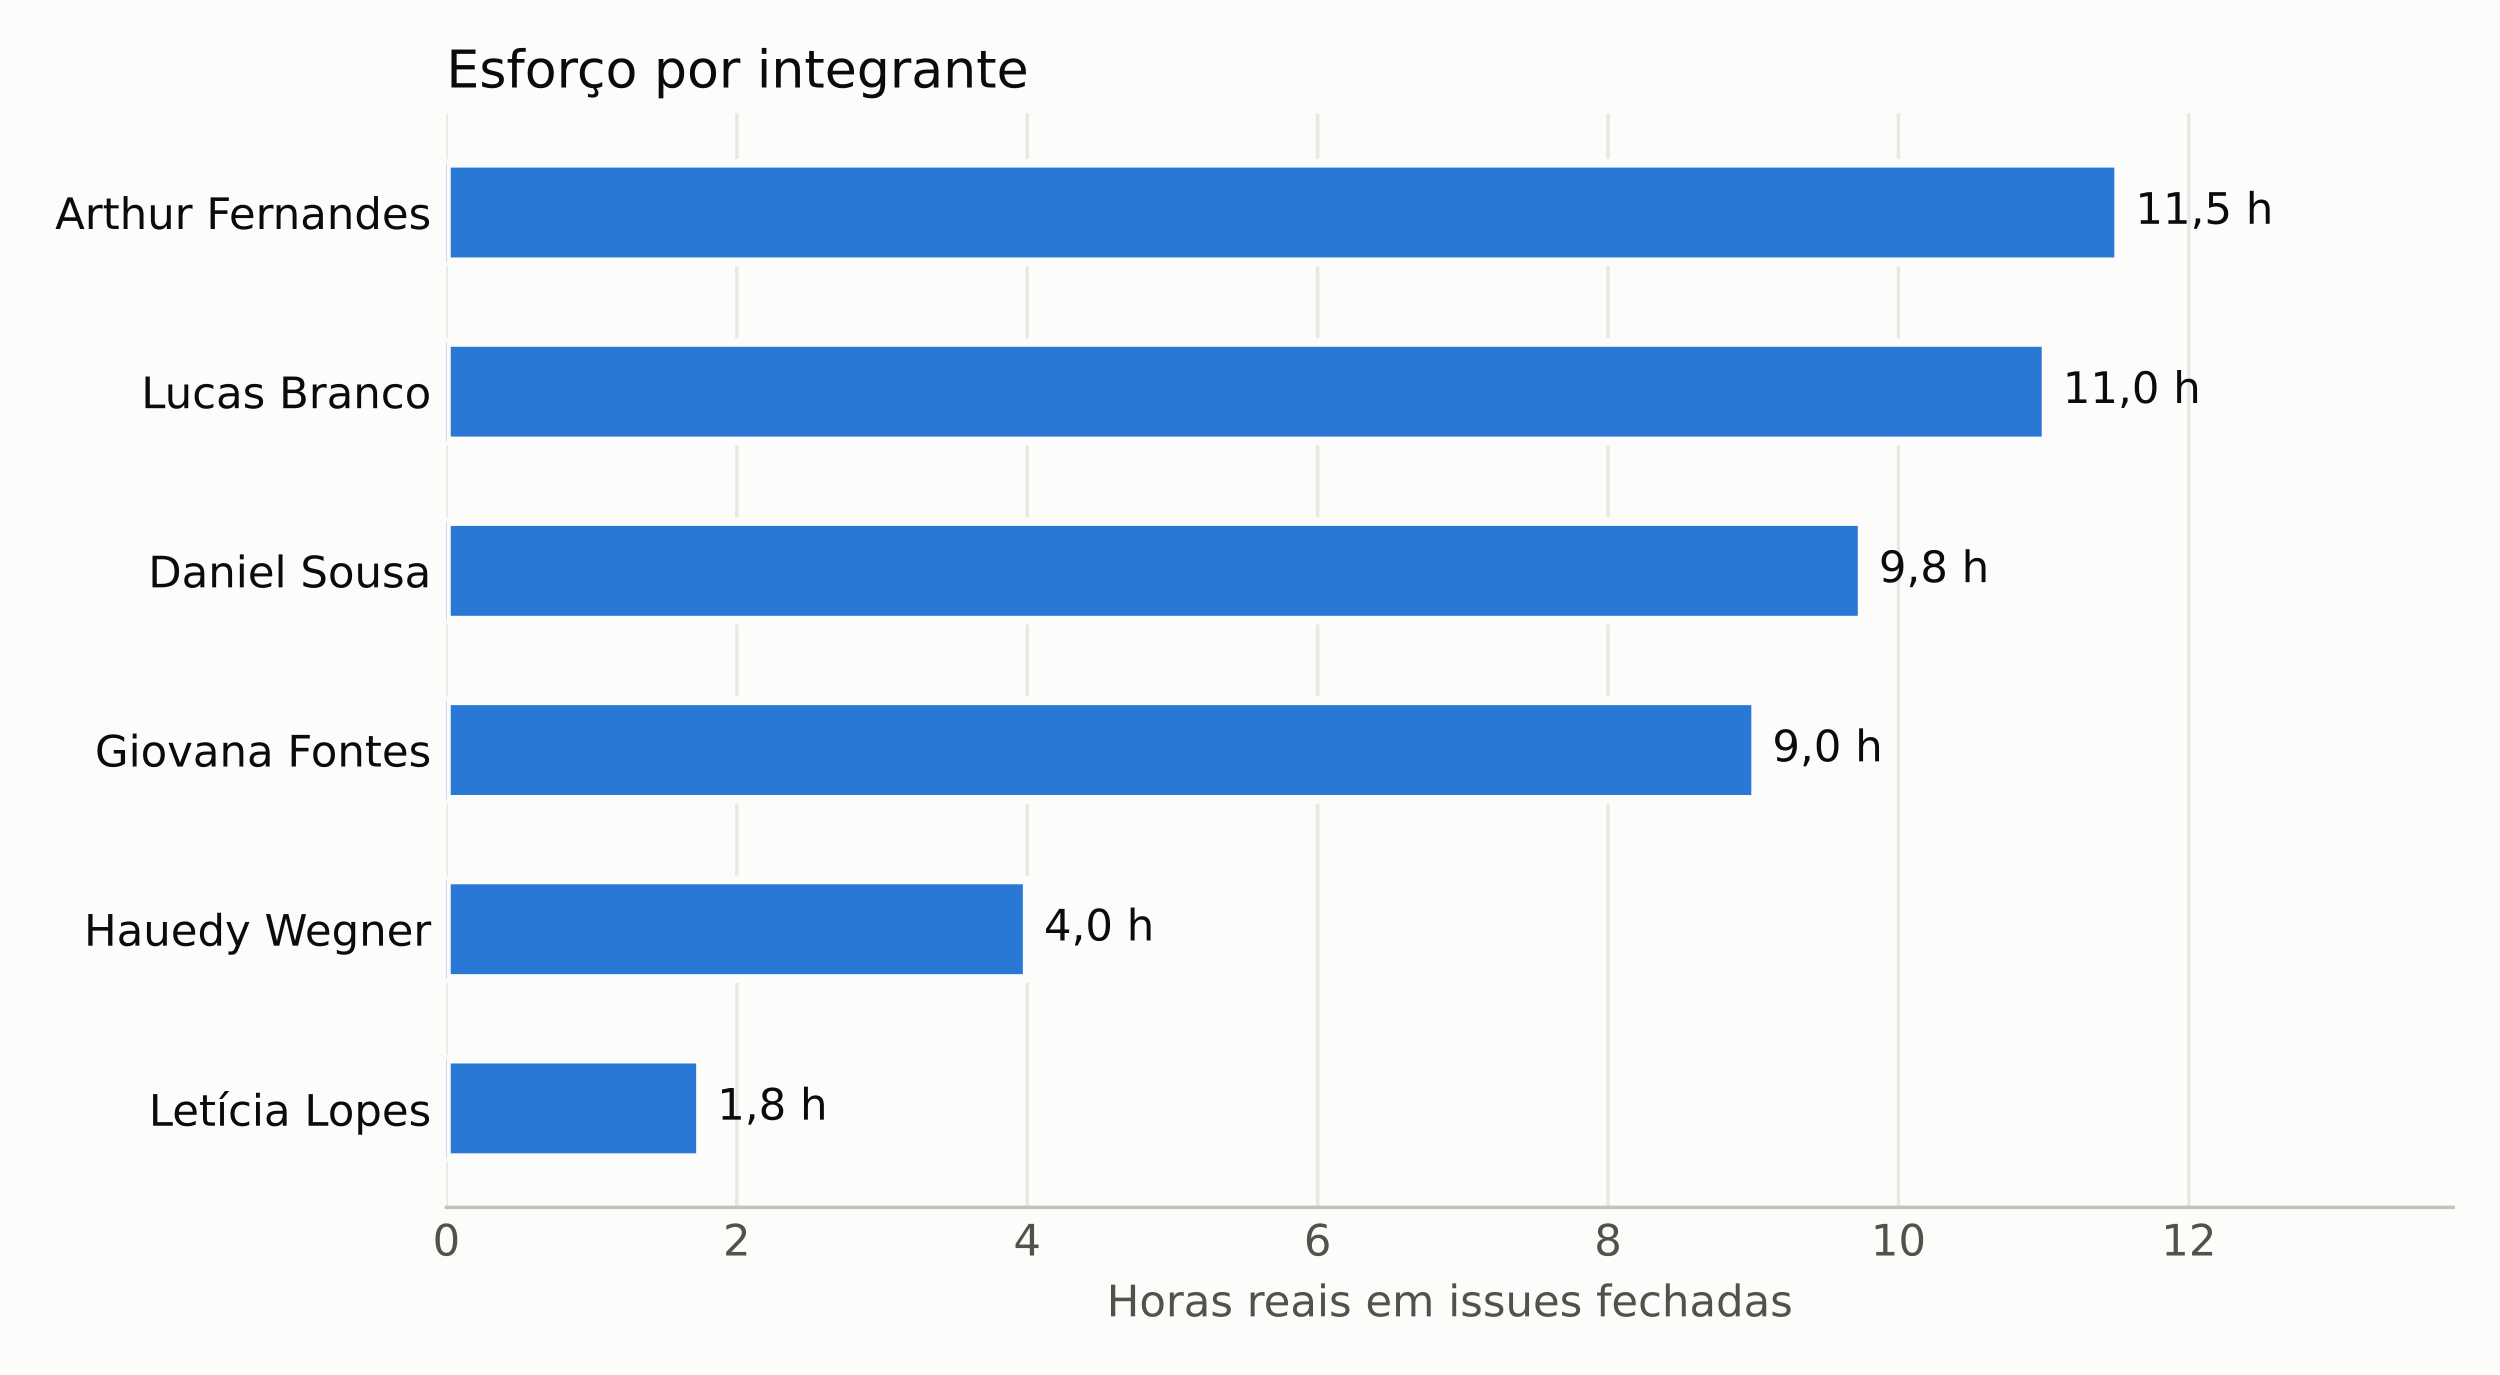
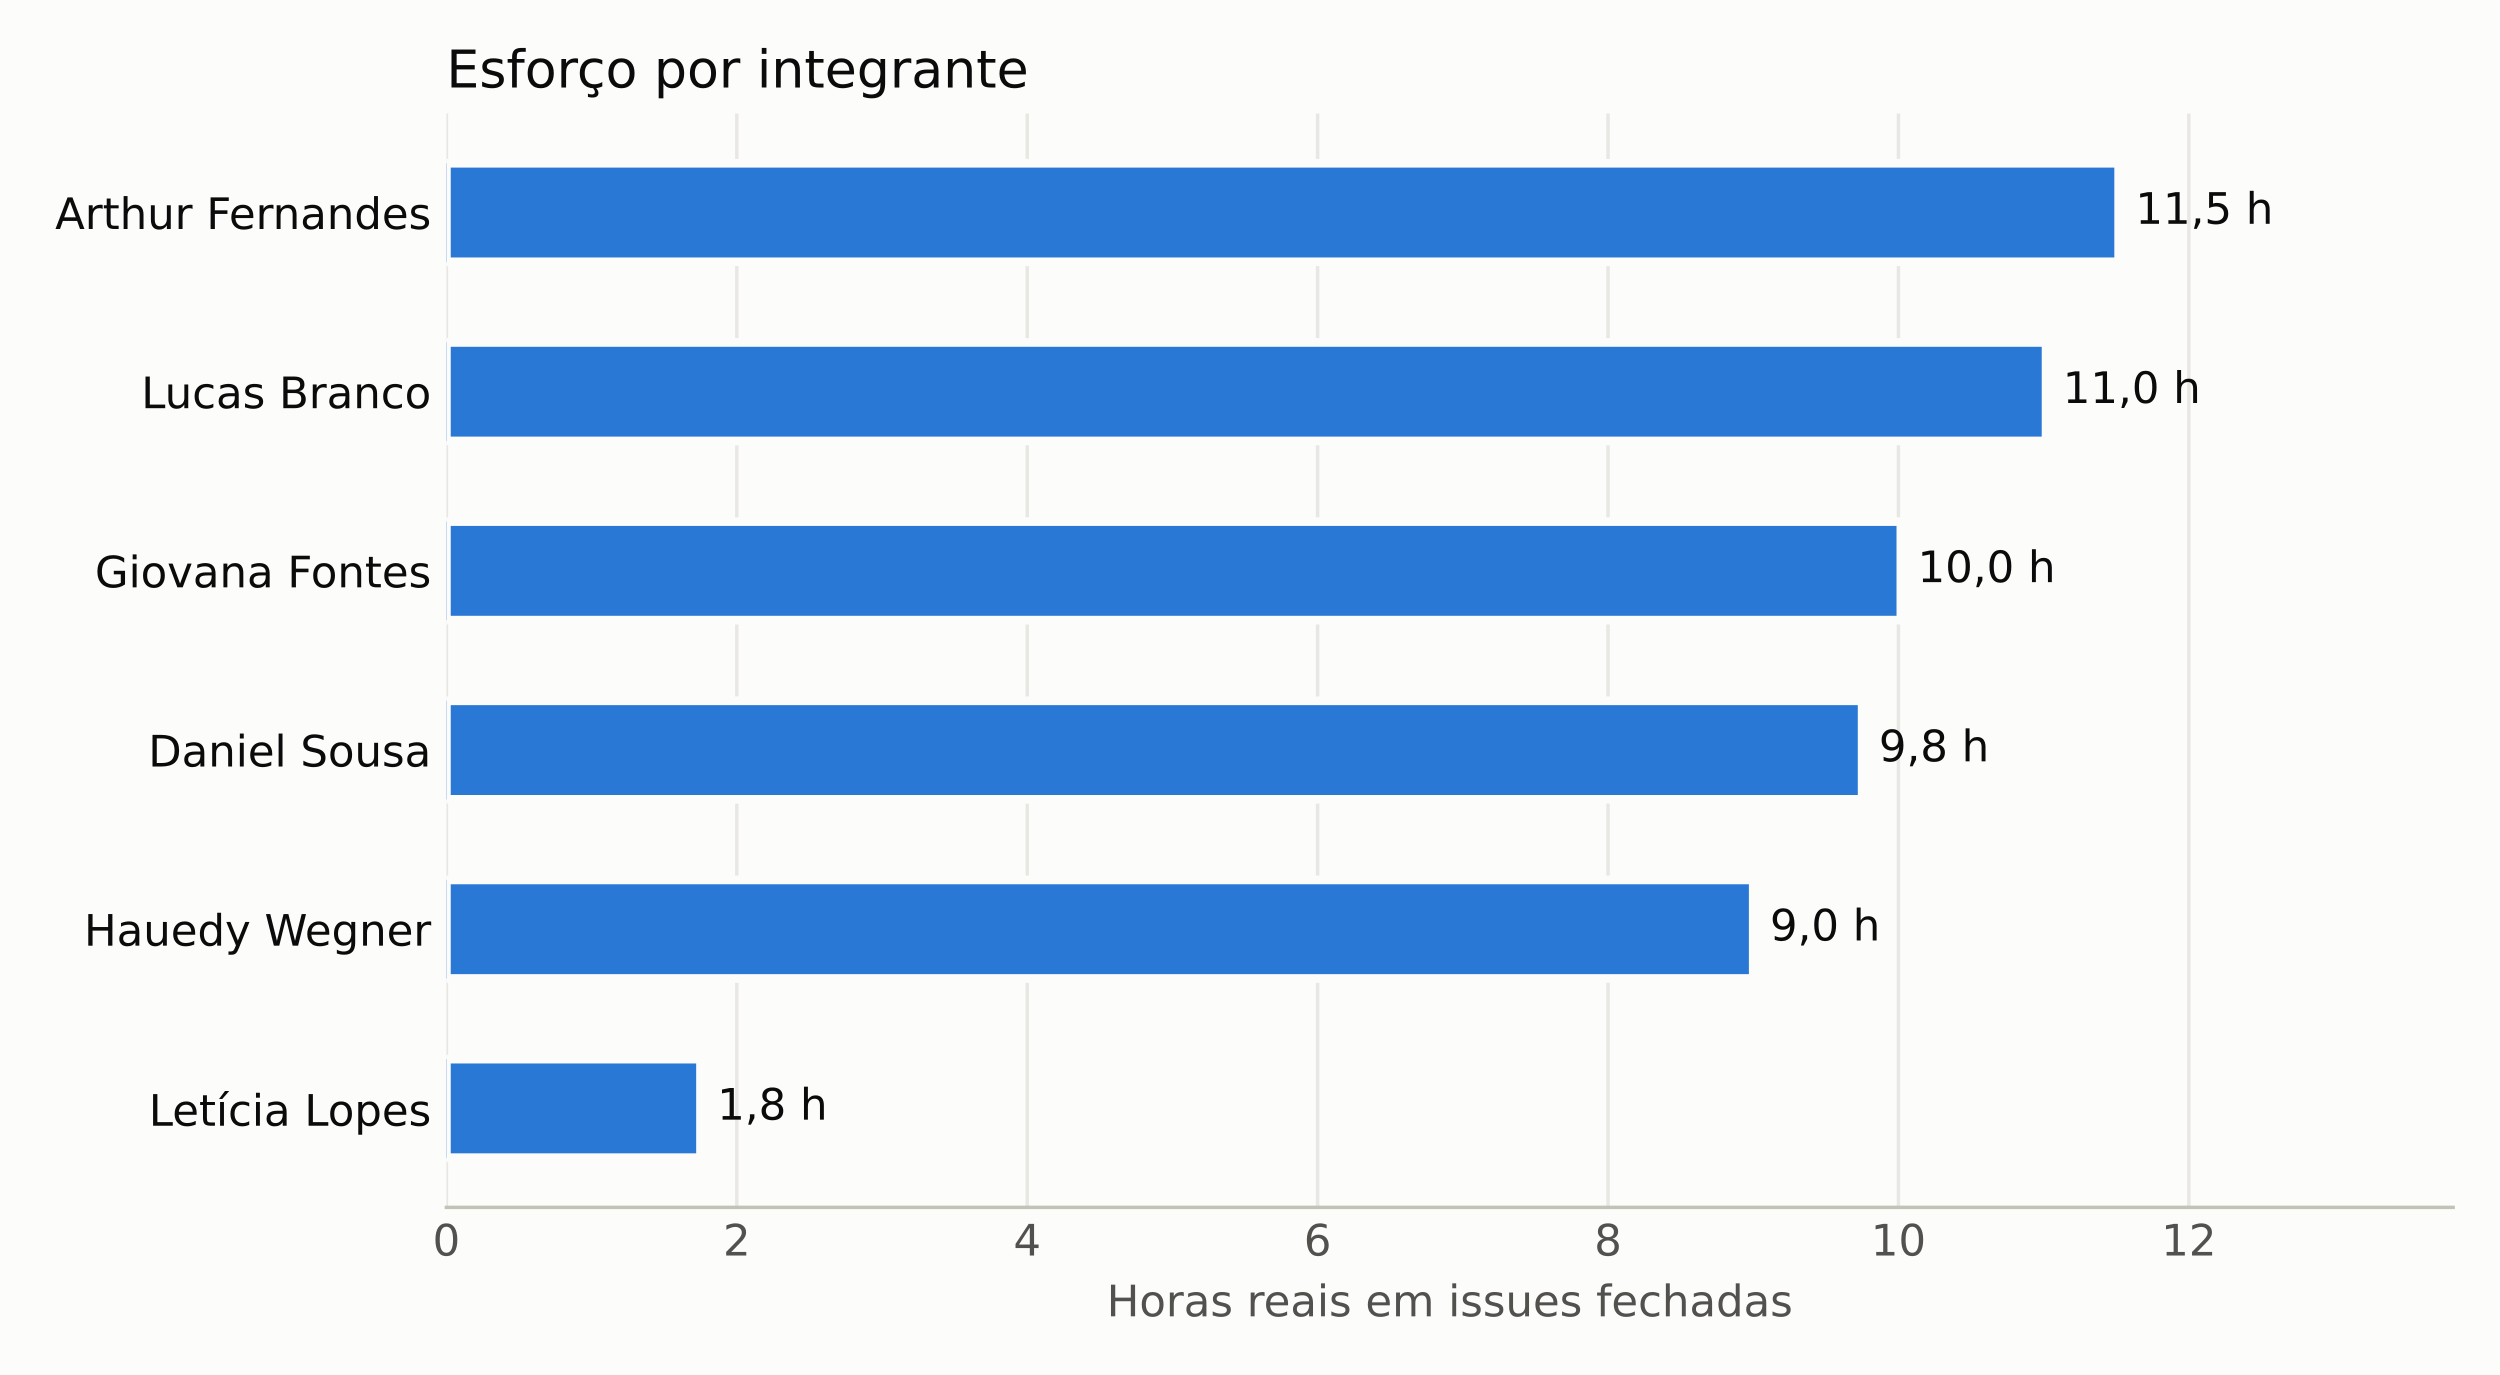
<svg xmlns="http://www.w3.org/2000/svg" xmlns:xlink="http://www.w3.org/1999/xlink" width="576pt" height="316.8pt" viewBox="0 0 576 316.8" version="1.1">
  <defs>
    <style type="text/css">*{stroke-linejoin: round; stroke-linecap: butt}</style>
  </defs>
  <g id="figure_1">
    <g id="patch_1">
      <path d="M 0 316.8  L 576 316.8  L 576 0  L 0 0  z " style="fill: #fcfcfb" />
    </g>
    <g id="axes_1">
      <g id="patch_2">
        <path d="M 102.849 278.178  L 565.2 278.178  L 565.2 26.16  L 102.849 26.16  z " style="fill: #fcfcfb" />
      </g>
      <g id="matplotlib.axis_1">
        <g id="xtick_1">
          <g id="line2d_1">
-             <path d="M 102.849 278.178  L 102.849 26.16  " clip-path="url(#pf8e2bef306)" style="fill: none; stroke: #e8e7e3; stroke-width: 0.8; stroke-linecap: square" />
+             <path d="M 102.849 278.178  L 102.849 26.16  " clip-path="url(#p848fc368af)" style="fill: none; stroke: #e8e7e3; stroke-width: 0.8; stroke-linecap: square" />
          </g>
          <g id="line2d_2" />
          <g id="text_1">
            <g style="fill: #52514e" transform="translate(99.6675 289.2753) scale(0.1 -0.1)">
              <defs>
                <path id="DejaVuSans-13" d="M 2034 4250  Q 1547 4250 1301 3770  Q 1056 3291 1056 2328  Q 1056 1369 1301 889  Q 1547 409 2034 409  Q 2525 409 2770 889  Q 3016 1369 3016 2328  Q 3016 3291 2770 3770  Q 2525 4250 2034 4250  z M 2034 4750  Q 2819 4750 3233 4129  Q 3647 3509 3647 2328  Q 3647 1150 3233 529  Q 2819 -91 2034 -91  Q 1250 -91 836 529  Q 422 1150 422 2328  Q 422 3509 836 4129  Q 1250 4750 2034 4750  z " transform="scale(0.015625)" />
              </defs>
              <use xlink:href="#DejaVuSans-13" />
            </g>
          </g>
        </g>
        <g id="xtick_2">
          <g id="line2d_3">
-             <path d="M 169.759 278.178  L 169.759 26.16  " clip-path="url(#pf8e2bef306)" style="fill: none; stroke: #e8e7e3; stroke-width: 0.8; stroke-linecap: square" />
+             <path d="M 169.759 278.178  L 169.759 26.16  " clip-path="url(#p848fc368af)" style="fill: none; stroke: #e8e7e3; stroke-width: 0.8; stroke-linecap: square" />
          </g>
          <g id="line2d_4" />
          <g id="text_2">
            <g style="fill: #52514e" transform="translate(166.578 289.2753) scale(0.1 -0.1)">
              <defs>
                <path id="DejaVuSans-15" d="M 1228 531  L 3431 531  L 3431 0  L 469 0  L 469 531  Q 828 903 1448 1529  Q 2069 2156 2228 2338  Q 2531 2678 2651 2914  Q 2772 3150 2772 3378  Q 2772 3750 2511 3984  Q 2250 4219 1831 4219  Q 1534 4219 1204 4116  Q 875 4013 500 3803  L 500 4441  Q 881 4594 1212 4672  Q 1544 4750 1819 4750  Q 2544 4750 2975 4387  Q 3406 4025 3406 3419  Q 3406 3131 3298 2873  Q 3191 2616 2906 2266  Q 2828 2175 2409 1742  Q 1991 1309 1228 531  z " transform="scale(0.015625)" />
              </defs>
              <use xlink:href="#DejaVuSans-15" />
            </g>
          </g>
        </g>
        <g id="xtick_3">
          <g id="line2d_5">
-             <path d="M 236.67 278.178  L 236.67 26.16  " clip-path="url(#pf8e2bef306)" style="fill: none; stroke: #e8e7e3; stroke-width: 0.8; stroke-linecap: square" />
+             <path d="M 236.67 278.178  L 236.67 26.16  " clip-path="url(#p848fc368af)" style="fill: none; stroke: #e8e7e3; stroke-width: 0.8; stroke-linecap: square" />
          </g>
          <g id="line2d_6" />
          <g id="text_3">
            <g style="fill: #52514e" transform="translate(233.4884 289.2753) scale(0.1 -0.1)">
              <defs>
                <path id="DejaVuSans-17" d="M 2419 4116  L 825 1625  L 2419 1625  L 2419 4116  z M 2253 4666  L 3047 4666  L 3047 1625  L 3713 1625  L 3713 1100  L 3047 1100  L 3047 0  L 2419 0  L 2419 1100  L 313 1100  L 313 1709  L 2253 4666  z " transform="scale(0.015625)" />
              </defs>
              <use xlink:href="#DejaVuSans-17" />
            </g>
          </g>
        </g>
        <g id="xtick_4">
          <g id="line2d_7">
-             <path d="M 303.58 278.178  L 303.58 26.16  " clip-path="url(#pf8e2bef306)" style="fill: none; stroke: #e8e7e3; stroke-width: 0.8; stroke-linecap: square" />
+             <path d="M 303.58 278.178  L 303.58 26.16  " clip-path="url(#p848fc368af)" style="fill: none; stroke: #e8e7e3; stroke-width: 0.8; stroke-linecap: square" />
          </g>
          <g id="line2d_8" />
          <g id="text_4">
            <g style="fill: #52514e" transform="translate(300.3989 289.2753) scale(0.1 -0.1)">
              <defs>
                <path id="DejaVuSans-19" d="M 2113 2584  Q 1688 2584 1439 2293  Q 1191 2003 1191 1497  Q 1191 994 1439 701  Q 1688 409 2113 409  Q 2538 409 2786 701  Q 3034 994 3034 1497  Q 3034 2003 2786 2293  Q 2538 2584 2113 2584  z M 3366 4563  L 3366 3988  Q 3128 4100 2886 4159  Q 2644 4219 2406 4219  Q 1781 4219 1451 3797  Q 1122 3375 1075 2522  Q 1259 2794 1537 2939  Q 1816 3084 2150 3084  Q 2853 3084 3261 2657  Q 3669 2231 3669 1497  Q 3669 778 3244 343  Q 2819 -91 2113 -91  Q 1303 -91 875 529  Q 447 1150 447 2328  Q 447 3434 972 4092  Q 1497 4750 2381 4750  Q 2619 4750 2861 4703  Q 3103 4656 3366 4563  z " transform="scale(0.015625)" />
              </defs>
              <use xlink:href="#DejaVuSans-19" />
            </g>
          </g>
        </g>
        <g id="xtick_5">
          <g id="line2d_9">
-             <path d="M 370.491 278.178  L 370.491 26.16  " clip-path="url(#pf8e2bef306)" style="fill: none; stroke: #e8e7e3; stroke-width: 0.8; stroke-linecap: square" />
+             <path d="M 370.491 278.178  L 370.491 26.16  " clip-path="url(#p848fc368af)" style="fill: none; stroke: #e8e7e3; stroke-width: 0.8; stroke-linecap: square" />
          </g>
          <g id="line2d_10" />
          <g id="text_5">
            <g style="fill: #52514e" transform="translate(367.3093 289.2753) scale(0.1 -0.1)">
              <defs>
                <path id="DejaVuSans-1b" d="M 2034 2216  Q 1584 2216 1326 1975  Q 1069 1734 1069 1313  Q 1069 891 1326 650  Q 1584 409 2034 409  Q 2484 409 2743 651  Q 3003 894 3003 1313  Q 3003 1734 2745 1975  Q 2488 2216 2034 2216  z M 1403 2484  Q 997 2584 770 2862  Q 544 3141 544 3541  Q 544 4100 942 4425  Q 1341 4750 2034 4750  Q 2731 4750 3128 4425  Q 3525 4100 3525 3541  Q 3525 3141 3298 2862  Q 3072 2584 2669 2484  Q 3125 2378 3379 2068  Q 3634 1759 3634 1313  Q 3634 634 3220 271  Q 2806 -91 2034 -91  Q 1263 -91 848 271  Q 434 634 434 1313  Q 434 1759 690 2068  Q 947 2378 1403 2484  z M 1172 3481  Q 1172 3119 1398 2916  Q 1625 2713 2034 2713  Q 2441 2713 2670 2916  Q 2900 3119 2900 3481  Q 2900 3844 2670 4047  Q 2441 4250 2034 4250  Q 1625 4250 1398 4047  Q 1172 3844 1172 3481  z " transform="scale(0.015625)" />
              </defs>
              <use xlink:href="#DejaVuSans-1b" />
            </g>
          </g>
        </g>
        <g id="xtick_6">
          <g id="line2d_11">
-             <path d="M 437.401 278.178  L 437.401 26.16  " clip-path="url(#pf8e2bef306)" style="fill: none; stroke: #e8e7e3; stroke-width: 0.8; stroke-linecap: square" />
+             <path d="M 437.401 278.178  L 437.401 26.16  " clip-path="url(#p848fc368af)" style="fill: none; stroke: #e8e7e3; stroke-width: 0.8; stroke-linecap: square" />
          </g>
          <g id="line2d_12" />
          <g id="text_6">
            <g style="fill: #52514e" transform="translate(431.0385 289.2753) scale(0.1 -0.1)">
              <defs>
                <path id="DejaVuSans-14" d="M 794 531  L 1825 531  L 1825 4091  L 703 3866  L 703 4441  L 1819 4666  L 2450 4666  L 2450 531  L 3481 531  L 3481 0  L 794 0  L 794 531  z " transform="scale(0.015625)" />
              </defs>
              <use xlink:href="#DejaVuSans-14" />
              <use xlink:href="#DejaVuSans-13" transform="translate(63.625 0)" />
            </g>
          </g>
        </g>
        <g id="xtick_7">
          <g id="line2d_13">
-             <path d="M 504.311 278.178  L 504.311 26.16  " clip-path="url(#pf8e2bef306)" style="fill: none; stroke: #e8e7e3; stroke-width: 0.8; stroke-linecap: square" />
+             <path d="M 504.311 278.178  L 504.311 26.16  " clip-path="url(#p848fc368af)" style="fill: none; stroke: #e8e7e3; stroke-width: 0.8; stroke-linecap: square" />
          </g>
          <g id="line2d_14" />
          <g id="text_7">
            <g style="fill: #52514e" transform="translate(497.949 289.2753) scale(0.1 -0.1)">
              <use xlink:href="#DejaVuSans-14" />
              <use xlink:href="#DejaVuSans-15" transform="translate(63.625 0)" />
            </g>
          </g>
        </g>
        <g id="text_8">
          <g style="fill: #52514e" transform="translate(254.9877 303.2761) scale(0.1 -0.1)">
            <defs>
              <path id="DejaVuSans-2b" d="M 628 4666  L 1259 4666  L 1259 2753  L 3553 2753  L 3553 4666  L 4184 4666  L 4184 0  L 3553 0  L 3553 2222  L 1259 2222  L 1259 0  L 628 0  L 628 4666  z " transform="scale(0.015625)" />
              <path id="DejaVuSans-52" d="M 1959 3097  Q 1497 3097 1228 2736  Q 959 2375 959 1747  Q 959 1119 1226 758  Q 1494 397 1959 397  Q 2419 397 2687 759  Q 2956 1122 2956 1747  Q 2956 2369 2687 2733  Q 2419 3097 1959 3097  z M 1959 3584  Q 2709 3584 3137 3096  Q 3566 2609 3566 1747  Q 3566 888 3137 398  Q 2709 -91 1959 -91  Q 1206 -91 779 398  Q 353 888 353 1747  Q 353 2609 779 3096  Q 1206 3584 1959 3584  z " transform="scale(0.015625)" />
              <path id="DejaVuSans-55" d="M 2631 2963  Q 2534 3019 2420 3045  Q 2306 3072 2169 3072  Q 1681 3072 1420 2755  Q 1159 2438 1159 1844  L 1159 0  L 581 0  L 581 3500  L 1159 3500  L 1159 2956  Q 1341 3275 1631 3429  Q 1922 3584 2338 3584  Q 2397 3584 2469 3576  Q 2541 3569 2628 3553  L 2631 2963  z " transform="scale(0.015625)" />
              <path id="DejaVuSans-44" d="M 2194 1759  Q 1497 1759 1228 1600  Q 959 1441 959 1056  Q 959 750 1161 570  Q 1363 391 1709 391  Q 2188 391 2477 730  Q 2766 1069 2766 1631  L 2766 1759  L 2194 1759  z M 3341 1997  L 3341 0  L 2766 0  L 2766 531  Q 2569 213 2275 61  Q 1981 -91 1556 -91  Q 1019 -91 701 211  Q 384 513 384 1019  Q 384 1609 779 1909  Q 1175 2209 1959 2209  L 2766 2209  L 2766 2266  Q 2766 2663 2505 2880  Q 2244 3097 1772 3097  Q 1472 3097 1187 3025  Q 903 2953 641 2809  L 641 3341  Q 956 3463 1253 3523  Q 1550 3584 1831 3584  Q 2591 3584 2966 3190  Q 3341 2797 3341 1997  z " transform="scale(0.015625)" />
              <path id="DejaVuSans-56" d="M 2834 3397  L 2834 2853  Q 2591 2978 2328 3040  Q 2066 3103 1784 3103  Q 1356 3103 1142 2972  Q 928 2841 928 2578  Q 928 2378 1081 2264  Q 1234 2150 1697 2047  L 1894 2003  Q 2506 1872 2764 1633  Q 3022 1394 3022 966  Q 3022 478 2636 193  Q 2250 -91 1575 -91  Q 1294 -91 989 -36  Q 684 19 347 128  L 347 722  Q 666 556 975 473  Q 1284 391 1588 391  Q 1994 391 2212 530  Q 2431 669 2431 922  Q 2431 1156 2273 1281  Q 2116 1406 1581 1522  L 1381 1569  Q 847 1681 609 1914  Q 372 2147 372 2553  Q 372 3047 722 3315  Q 1072 3584 1716 3584  Q 2034 3584 2315 3537  Q 2597 3491 2834 3397  z " transform="scale(0.015625)" />
              <path id="DejaVuSans-3" transform="scale(0.015625)" />
              <path id="DejaVuSans-48" d="M 3597 1894  L 3597 1613  L 953 1613  Q 991 1019 1311 708  Q 1631 397 2203 397  Q 2534 397 2845 478  Q 3156 559 3463 722  L 3463 178  Q 3153 47 2828 -22  Q 2503 -91 2169 -91  Q 1331 -91 842 396  Q 353 884 353 1716  Q 353 2575 817 3079  Q 1281 3584 2069 3584  Q 2775 3584 3186 3129  Q 3597 2675 3597 1894  z M 3022 2063  Q 3016 2534 2758 2815  Q 2500 3097 2075 3097  Q 1594 3097 1305 2825  Q 1016 2553 972 2059  L 3022 2063  z " transform="scale(0.015625)" />
              <path id="DejaVuSans-4c" d="M 603 3500  L 1178 3500  L 1178 0  L 603 0  L 603 3500  z M 603 4863  L 1178 4863  L 1178 4134  L 603 4134  L 603 4863  z " transform="scale(0.015625)" />
              <path id="DejaVuSans-50" d="M 3328 2828  Q 3544 3216 3844 3400  Q 4144 3584 4550 3584  Q 5097 3584 5394 3201  Q 5691 2819 5691 2113  L 5691 0  L 5113 0  L 5113 2094  Q 5113 2597 4934 2840  Q 4756 3084 4391 3084  Q 3944 3084 3684 2787  Q 3425 2491 3425 1978  L 3425 0  L 2847 0  L 2847 2094  Q 2847 2600 2669 2842  Q 2491 3084 2119 3084  Q 1678 3084 1418 2786  Q 1159 2488 1159 1978  L 1159 0  L 581 0  L 581 3500  L 1159 3500  L 1159 2956  Q 1356 3278 1631 3431  Q 1906 3584 2284 3584  Q 2666 3584 2933 3390  Q 3200 3197 3328 2828  z " transform="scale(0.015625)" />
              <path id="DejaVuSans-58" d="M 544 1381  L 544 3500  L 1119 3500  L 1119 1403  Q 1119 906 1312 657  Q 1506 409 1894 409  Q 2359 409 2629 706  Q 2900 1003 2900 1516  L 2900 3500  L 3475 3500  L 3475 0  L 2900 0  L 2900 538  Q 2691 219 2414 64  Q 2138 -91 1772 -91  Q 1169 -91 856 284  Q 544 659 544 1381  z M 1991 3584  L 1991 3584  z " transform="scale(0.015625)" />
              <path id="DejaVuSans-49" d="M 2375 4863  L 2375 4384  L 1825 4384  Q 1516 4384 1395 4259  Q 1275 4134 1275 3809  L 1275 3500  L 2222 3500  L 2222 3053  L 1275 3053  L 1275 0  L 697 0  L 697 3053  L 147 3053  L 147 3500  L 697 3500  L 697 3744  Q 697 4328 969 4595  Q 1241 4863 1831 4863  L 2375 4863  z " transform="scale(0.015625)" />
              <path id="DejaVuSans-46" d="M 3122 3366  L 3122 2828  Q 2878 2963 2633 3030  Q 2388 3097 2138 3097  Q 1578 3097 1268 2742  Q 959 2388 959 1747  Q 959 1106 1268 751  Q 1578 397 2138 397  Q 2388 397 2633 464  Q 2878 531 3122 666  L 3122 134  Q 2881 22 2623 -34  Q 2366 -91 2075 -91  Q 1284 -91 818 406  Q 353 903 353 1747  Q 353 2603 823 3093  Q 1294 3584 2113 3584  Q 2378 3584 2631 3529  Q 2884 3475 3122 3366  z " transform="scale(0.015625)" />
              <path id="DejaVuSans-4b" d="M 3513 2113  L 3513 0  L 2938 0  L 2938 2094  Q 2938 2591 2744 2837  Q 2550 3084 2163 3084  Q 1697 3084 1428 2787  Q 1159 2491 1159 1978  L 1159 0  L 581 0  L 581 4863  L 1159 4863  L 1159 2956  Q 1366 3272 1645 3428  Q 1925 3584 2291 3584  Q 2894 3584 3203 3211  Q 3513 2838 3513 2113  z " transform="scale(0.015625)" />
              <path id="DejaVuSans-47" d="M 2906 2969  L 2906 4863  L 3481 4863  L 3481 0  L 2906 0  L 2906 525  Q 2725 213 2448 61  Q 2172 -91 1784 -91  Q 1150 -91 751 415  Q 353 922 353 1747  Q 353 2572 751 3078  Q 1150 3584 1784 3584  Q 2172 3584 2448 3432  Q 2725 3281 2906 2969  z M 947 1747  Q 947 1113 1208 752  Q 1469 391 1925 391  Q 2381 391 2643 752  Q 2906 1113 2906 1747  Q 2906 2381 2643 2742  Q 2381 3103 1925 3103  Q 1469 3103 1208 2742  Q 947 2381 947 1747  z " transform="scale(0.015625)" />
            </defs>
            <use xlink:href="#DejaVuSans-2b" />
            <use xlink:href="#DejaVuSans-52" transform="translate(75.20312 0)" />
            <use xlink:href="#DejaVuSans-55" transform="translate(136.3906 0)" />
            <use xlink:href="#DejaVuSans-44" transform="translate(177.5 0)" />
            <use xlink:href="#DejaVuSans-56" transform="translate(238.7812 0)" />
            <use xlink:href="#DejaVuSans-3" transform="translate(290.875 0)" />
            <use xlink:href="#DejaVuSans-55" transform="translate(322.6562 0)" />
            <use xlink:href="#DejaVuSans-48" transform="translate(361.5625 0)" />
            <use xlink:href="#DejaVuSans-44" transform="translate(423.0938 0)" />
            <use xlink:href="#DejaVuSans-4c" transform="translate(484.375 0)" />
            <use xlink:href="#DejaVuSans-56" transform="translate(512.1562 0)" />
            <use xlink:href="#DejaVuSans-3" transform="translate(564.25 0)" />
            <use xlink:href="#DejaVuSans-48" transform="translate(596.0312 0)" />
            <use xlink:href="#DejaVuSans-50" transform="translate(657.5625 0)" />
            <use xlink:href="#DejaVuSans-3" transform="translate(754.9688 0)" />
            <use xlink:href="#DejaVuSans-4c" transform="translate(786.75 0)" />
            <use xlink:href="#DejaVuSans-56" transform="translate(814.5312 0)" />
            <use xlink:href="#DejaVuSans-56" transform="translate(866.625 0)" />
            <use xlink:href="#DejaVuSans-58" transform="translate(918.7188 0)" />
            <use xlink:href="#DejaVuSans-48" transform="translate(982.0938 0)" />
            <use xlink:href="#DejaVuSans-56" transform="translate(1043.625 0)" />
            <use xlink:href="#DejaVuSans-3" transform="translate(1095.719 0)" />
            <use xlink:href="#DejaVuSans-49" transform="translate(1127.5 0)" />
            <use xlink:href="#DejaVuSans-48" transform="translate(1162.703 0)" />
            <use xlink:href="#DejaVuSans-46" transform="translate(1224.234 0)" />
            <use xlink:href="#DejaVuSans-4b" transform="translate(1279.219 0)" />
            <use xlink:href="#DejaVuSans-44" transform="translate(1342.594 0)" />
            <use xlink:href="#DejaVuSans-47" transform="translate(1403.875 0)" />
            <use xlink:href="#DejaVuSans-44" transform="translate(1467.359 0)" />
            <use xlink:href="#DejaVuSans-56" transform="translate(1528.641 0)" />
          </g>
        </g>
      </g>
      <g id="matplotlib.axis_2">
        <g id="ytick_1">
          <g id="line2d_15" />
          <g id="text_9">
            <g style="fill: #0b0b0b" transform="translate(34.29094 259.3694) scale(0.1 -0.1)">
              <defs>
                <path id="DejaVuSans-2f" d="M 628 4666  L 1259 4666  L 1259 531  L 3531 531  L 3531 0  L 628 0  L 628 4666  z " transform="scale(0.015625)" />
                <path id="DejaVuSans-57" d="M 1172 4494  L 1172 3500  L 2356 3500  L 2356 3053  L 1172 3053  L 1172 1153  Q 1172 725 1289 603  Q 1406 481 1766 481  L 2356 481  L 2356 0  L 1766 0  Q 1100 0 847 248  Q 594 497 594 1153  L 594 3053  L 172 3053  L 172 3500  L 594 3500  L 594 4494  L 1172 4494  z " transform="scale(0.015625)" />
                <path id="DejaVuSans-af" d="M 1325 5119  L 1947 5119  L 929 3944  L 450 3944  L 1325 5119  z M 603 3500  L 1178 3500  L 1178 0  L 603 0  L 603 3500  z M 891 3584  L 891 3584  z " transform="scale(0.015625)" />
                <path id="DejaVuSans-53" d="M 1159 525  L 1159 -1331  L 581 -1331  L 581 3500  L 1159 3500  L 1159 2969  Q 1341 3281 1617 3432  Q 1894 3584 2278 3584  Q 2916 3584 3314 3078  Q 3713 2572 3713 1747  Q 3713 922 3314 415  Q 2916 -91 2278 -91  Q 1894 -91 1617 61  Q 1341 213 1159 525  z M 3116 1747  Q 3116 2381 2855 2742  Q 2594 3103 2138 3103  Q 1681 3103 1420 2742  Q 1159 2381 1159 1747  Q 1159 1113 1420 752  Q 1681 391 2138 391  Q 2594 391 2855 752  Q 3116 1113 3116 1747  z " transform="scale(0.015625)" />
              </defs>
              <use xlink:href="#DejaVuSans-2f" />
              <use xlink:href="#DejaVuSans-48" transform="translate(53.96875 0)" />
              <use xlink:href="#DejaVuSans-57" transform="translate(115.5 0)" />
              <use xlink:href="#DejaVuSans-af" transform="translate(154.7031 0)" />
              <use xlink:href="#DejaVuSans-46" transform="translate(182.4844 0)" />
              <use xlink:href="#DejaVuSans-4c" transform="translate(237.4688 0)" />
              <use xlink:href="#DejaVuSans-44" transform="translate(265.25 0)" />
              <use xlink:href="#DejaVuSans-3" transform="translate(326.5312 0)" />
              <use xlink:href="#DejaVuSans-2f" transform="translate(358.3125 0)" />
              <use xlink:href="#DejaVuSans-52" transform="translate(412.2812 0)" />
              <use xlink:href="#DejaVuSans-53" transform="translate(473.4688 0)" />
              <use xlink:href="#DejaVuSans-48" transform="translate(536.9531 0)" />
              <use xlink:href="#DejaVuSans-56" transform="translate(598.4844 0)" />
            </g>
          </g>
        </g>
        <g id="ytick_2">
          <g id="line2d_16" />
          <g id="text_10">
            <g style="fill: #0b0b0b" transform="translate(19.35969 217.8888) scale(0.1 -0.1)">
              <defs>
                <path id="DejaVuSans-5c" d="M 2059 -325  Q 1816 -950 1584 -1140  Q 1353 -1331 966 -1331  L 506 -1331  L 506 -850  L 844 -850  Q 1081 -850 1212 -737  Q 1344 -625 1503 -206  L 1606 56  L 191 3500  L 800 3500  L 1894 763  L 2988 3500  L 3597 3500  L 2059 -325  z " transform="scale(0.015625)" />
                <path id="DejaVuSans-3a" d="M 213 4666  L 850 4666  L 1831 722  L 2809 4666  L 3519 4666  L 4500 722  L 5478 4666  L 6119 4666  L 4947 0  L 4153 0  L 3169 4050  L 2175 0  L 1381 0  L 213 4666  z " transform="scale(0.015625)" />
                <path id="DejaVuSans-4a" d="M 2906 1791  Q 2906 2416 2648 2759  Q 2391 3103 1925 3103  Q 1463 3103 1205 2759  Q 947 2416 947 1791  Q 947 1169 1205 825  Q 1463 481 1925 481  Q 2391 481 2648 825  Q 2906 1169 2906 1791  z M 3481 434  Q 3481 -459 3084 -895  Q 2688 -1331 1869 -1331  Q 1566 -1331 1297 -1286  Q 1028 -1241 775 -1147  L 775 -588  Q 1028 -725 1275 -790  Q 1522 -856 1778 -856  Q 2344 -856 2625 -561  Q 2906 -266 2906 331  L 2906 616  Q 2728 306 2450 153  Q 2172 0 1784 0  Q 1141 0 747 490  Q 353 981 353 1791  Q 353 2603 747 3093  Q 1141 3584 1784 3584  Q 2172 3584 2450 3431  Q 2728 3278 2906 2969  L 2906 3500  L 3481 3500  L 3481 434  z " transform="scale(0.015625)" />
                <path id="DejaVuSans-51" d="M 3513 2113  L 3513 0  L 2938 0  L 2938 2094  Q 2938 2591 2744 2837  Q 2550 3084 2163 3084  Q 1697 3084 1428 2787  Q 1159 2491 1159 1978  L 1159 0  L 581 0  L 581 3500  L 1159 3500  L 1159 2956  Q 1366 3272 1645 3428  Q 1925 3584 2291 3584  Q 2894 3584 3203 3211  Q 3513 2838 3513 2113  z " transform="scale(0.015625)" />
              </defs>
              <use xlink:href="#DejaVuSans-2b" />
              <use xlink:href="#DejaVuSans-44" transform="translate(75.20312 0)" />
              <use xlink:href="#DejaVuSans-58" transform="translate(136.4844 0)" />
              <use xlink:href="#DejaVuSans-48" transform="translate(199.8594 0)" />
              <use xlink:href="#DejaVuSans-47" transform="translate(261.3906 0)" />
              <use xlink:href="#DejaVuSans-5c" transform="translate(324.875 0)" />
              <use xlink:href="#DejaVuSans-3" transform="translate(384.0625 0)" />
              <use xlink:href="#DejaVuSans-3a" transform="translate(415.8438 0)" />
              <use xlink:href="#DejaVuSans-48" transform="translate(508.8594 0)" />
              <use xlink:href="#DejaVuSans-4a" transform="translate(570.3906 0)" />
              <use xlink:href="#DejaVuSans-51" transform="translate(633.875 0)" />
              <use xlink:href="#DejaVuSans-48" transform="translate(697.25 0)" />
              <use xlink:href="#DejaVuSans-55" transform="translate(758.7812 0)" />
            </g>
          </g>
        </g>
        <g id="ytick_3">
          <g id="line2d_17" />
          <g id="text_11">
-             <g style="fill: #0b0b0b" transform="translate(21.87844 176.6083) scale(0.1 -0.1)">
+             <g style="fill: #0b0b0b" transform="translate(34.15344 176.6083) scale(0.1 -0.1)">
+               <defs>
+                 <path id="DejaVuSans-27" d="M 1259 4147  L 1259 519  L 2022 519  Q 2988 519 3436 956  Q 3884 1394 3884 2338  Q 3884 3275 3436 3711  Q 2988 4147 2022 4147  L 1259 4147  z M 628 4666  L 1925 4666  Q 3281 4666 3915 4102  Q 4550 3538 4550 2338  Q 4550 1131 3912 565  Q 3275 0 1925 0  L 628 0  L 628 4666  z " transform="scale(0.015625)" />
+                 <path id="DejaVuSans-4f" d="M 603 4863  L 1178 4863  L 1178 0  L 603 0  L 603 4863  z " transform="scale(0.015625)" />
+                 <path id="DejaVuSans-36" d="M 3425 4513  L 3425 3897  Q 3066 4069 2747 4153  Q 2428 4238 2131 4238  Q 1616 4238 1336 4038  Q 1056 3838 1056 3469  Q 1056 3159 1242 3001  Q 1428 2844 1947 2747  L 2328 2669  Q 3034 2534 3370 2195  Q 3706 1856 3706 1288  Q 3706 609 3251 259  Q 2797 -91 1919 -91  Q 1588 -91 1214 -16  Q 841 59 441 206  L 441 856  Q 825 641 1194 531  Q 1563 422 1919 422  Q 2459 422 2753 634  Q 3047 847 3047 1241  Q 3047 1584 2836 1778  Q 2625 1972 2144 2069  L 1759 2144  Q 1053 2284 737 2584  Q 422 2884 422 3419  Q 422 4038 858 4394  Q 1294 4750 2059 4750  Q 2388 4750 2728 4690  Q 3069 4631 3425 4513  z " transform="scale(0.015625)" />
+               </defs>
+               <use xlink:href="#DejaVuSans-27" />
+               <use xlink:href="#DejaVuSans-44" transform="translate(77 0)" />
+               <use xlink:href="#DejaVuSans-51" transform="translate(138.2812 0)" />
+               <use xlink:href="#DejaVuSans-4c" transform="translate(201.6562 0)" />
+               <use xlink:href="#DejaVuSans-48" transform="translate(229.4375 0)" />
+               <use xlink:href="#DejaVuSans-4f" transform="translate(290.9688 0)" />
+               <use xlink:href="#DejaVuSans-3" transform="translate(318.75 0)" />
+               <use xlink:href="#DejaVuSans-36" transform="translate(350.5312 0)" />
+               <use xlink:href="#DejaVuSans-52" transform="translate(414.0156 0)" />
+               <use xlink:href="#DejaVuSans-58" transform="translate(475.2031 0)" />
+               <use xlink:href="#DejaVuSans-56" transform="translate(538.5781 0)" />
+               <use xlink:href="#DejaVuSans-44" transform="translate(590.6719 0)" />
+             </g>
+           </g>
+         </g>
+         <g id="ytick_4">
+           <g id="line2d_18" />
+           <g id="text_12">
+             <g style="fill: #0b0b0b" transform="translate(21.87844 135.3278) scale(0.1 -0.1)">
              <defs>
                <path id="DejaVuSans-2a" d="M 3809 666  L 3809 1919  L 2778 1919  L 2778 2438  L 4434 2438  L 4434 434  Q 4069 175 3628 42  Q 3188 -91 2688 -91  Q 1594 -91 976 548  Q 359 1188 359 2328  Q 359 3472 976 4111  Q 1594 4750 2688 4750  Q 3144 4750 3555 4637  Q 3966 4525 4313 4306  L 4313 3634  Q 3963 3931 3569 4081  Q 3175 4231 2741 4231  Q 1884 4231 1454 3753  Q 1025 3275 1025 2328  Q 1025 1384 1454 906  Q 1884 428 2741 428  Q 3075 428 3337 486  Q 3600 544 3809 666  z " transform="scale(0.015625)" />
                <path id="DejaVuSans-59" d="M 191 3500  L 800 3500  L 1894 563  L 2988 3500  L 3597 3500  L 2284 0  L 1503 0  L 191 3500  z " transform="scale(0.015625)" />
                <path id="DejaVuSans-29" d="M 628 4666  L 3309 4666  L 3309 4134  L 1259 4134  L 1259 2759  L 3109 2759  L 3109 2228  L 1259 2228  L 1259 0  L 628 0  L 628 4666  z " transform="scale(0.015625)" />
              </defs>
              <use xlink:href="#DejaVuSans-2a" />
              <use xlink:href="#DejaVuSans-4c" transform="translate(77.48438 0)" />
              <use xlink:href="#DejaVuSans-52" transform="translate(105.2656 0)" />
              <use xlink:href="#DejaVuSans-59" transform="translate(166.4531 0)" />
              <use xlink:href="#DejaVuSans-44" transform="translate(225.6406 0)" />
              <use xlink:href="#DejaVuSans-51" transform="translate(286.9219 0)" />
              <use xlink:href="#DejaVuSans-44" transform="translate(350.2969 0)" />
              <use xlink:href="#DejaVuSans-3" transform="translate(411.5781 0)" />
              <use xlink:href="#DejaVuSans-29" transform="translate(443.3594 0)" />
              <use xlink:href="#DejaVuSans-52" transform="translate(497.3125 0)" />
              <use xlink:href="#DejaVuSans-51" transform="translate(558.5 0)" />
              <use xlink:href="#DejaVuSans-57" transform="translate(621.875 0)" />
              <use xlink:href="#DejaVuSans-48" transform="translate(661.0781 0)" />
              <use xlink:href="#DejaVuSans-56" transform="translate(722.6094 0)" />
-             </g>
-           </g>
-         </g>
-         <g id="ytick_4">
-           <g id="line2d_18" />
-           <g id="text_12">
-             <g style="fill: #0b0b0b" transform="translate(34.15344 135.3278) scale(0.1 -0.1)">
-               <defs>
-                 <path id="DejaVuSans-27" d="M 1259 4147  L 1259 519  L 2022 519  Q 2988 519 3436 956  Q 3884 1394 3884 2338  Q 3884 3275 3436 3711  Q 2988 4147 2022 4147  L 1259 4147  z M 628 4666  L 1925 4666  Q 3281 4666 3915 4102  Q 4550 3538 4550 2338  Q 4550 1131 3912 565  Q 3275 0 1925 0  L 628 0  L 628 4666  z " transform="scale(0.015625)" />
-                 <path id="DejaVuSans-4f" d="M 603 4863  L 1178 4863  L 1178 0  L 603 0  L 603 4863  z " transform="scale(0.015625)" />
-                 <path id="DejaVuSans-36" d="M 3425 4513  L 3425 3897  Q 3066 4069 2747 4153  Q 2428 4238 2131 4238  Q 1616 4238 1336 4038  Q 1056 3838 1056 3469  Q 1056 3159 1242 3001  Q 1428 2844 1947 2747  L 2328 2669  Q 3034 2534 3370 2195  Q 3706 1856 3706 1288  Q 3706 609 3251 259  Q 2797 -91 1919 -91  Q 1588 -91 1214 -16  Q 841 59 441 206  L 441 856  Q 825 641 1194 531  Q 1563 422 1919 422  Q 2459 422 2753 634  Q 3047 847 3047 1241  Q 3047 1584 2836 1778  Q 2625 1972 2144 2069  L 1759 2144  Q 1053 2284 737 2584  Q 422 2884 422 3419  Q 422 4038 858 4394  Q 1294 4750 2059 4750  Q 2388 4750 2728 4690  Q 3069 4631 3425 4513  z " transform="scale(0.015625)" />
-               </defs>
-               <use xlink:href="#DejaVuSans-27" />
-               <use xlink:href="#DejaVuSans-44" transform="translate(77 0)" />
-               <use xlink:href="#DejaVuSans-51" transform="translate(138.2812 0)" />
-               <use xlink:href="#DejaVuSans-4c" transform="translate(201.6562 0)" />
-               <use xlink:href="#DejaVuSans-48" transform="translate(229.4375 0)" />
-               <use xlink:href="#DejaVuSans-4f" transform="translate(290.9688 0)" />
-               <use xlink:href="#DejaVuSans-3" transform="translate(318.75 0)" />
-               <use xlink:href="#DejaVuSans-36" transform="translate(350.5312 0)" />
-               <use xlink:href="#DejaVuSans-52" transform="translate(414.0156 0)" />
-               <use xlink:href="#DejaVuSans-58" transform="translate(475.2031 0)" />
-               <use xlink:href="#DejaVuSans-56" transform="translate(538.5781 0)" />
-               <use xlink:href="#DejaVuSans-44" transform="translate(590.6719 0)" />
            </g>
          </g>
        </g>
        <g id="ytick_5">
          <g id="line2d_19" />
          <g id="text_13">
            <g style="fill: #0b0b0b" transform="translate(32.54563 94.04686) scale(0.1 -0.1)">
              <defs>
                <path id="DejaVuSans-25" d="M 1259 2228  L 1259 519  L 2272 519  Q 2781 519 3026 730  Q 3272 941 3272 1375  Q 3272 1813 3026 2020  Q 2781 2228 2272 2228  L 1259 2228  z M 1259 4147  L 1259 2741  L 2194 2741  Q 2656 2741 2882 2914  Q 3109 3088 3109 3444  Q 3109 3797 2882 3972  Q 2656 4147 2194 4147  L 1259 4147  z M 628 4666  L 2241 4666  Q 2963 4666 3353 4366  Q 3744 4066 3744 3513  Q 3744 3084 3544 2831  Q 3344 2578 2956 2516  Q 3422 2416 3680 2098  Q 3938 1781 3938 1306  Q 3938 681 3513 340  Q 3088 0 2303 0  L 628 0  L 628 4666  z " transform="scale(0.015625)" />
              </defs>
              <use xlink:href="#DejaVuSans-2f" />
              <use xlink:href="#DejaVuSans-58" transform="translate(53.96875 0)" />
              <use xlink:href="#DejaVuSans-46" transform="translate(117.3438 0)" />
              <use xlink:href="#DejaVuSans-44" transform="translate(172.3281 0)" />
              <use xlink:href="#DejaVuSans-56" transform="translate(233.6094 0)" />
              <use xlink:href="#DejaVuSans-3" transform="translate(285.7031 0)" />
              <use xlink:href="#DejaVuSans-25" transform="translate(317.4844 0)" />
              <use xlink:href="#DejaVuSans-55" transform="translate(386.0938 0)" />
              <use xlink:href="#DejaVuSans-44" transform="translate(427.2031 0)" />
              <use xlink:href="#DejaVuSans-51" transform="translate(488.4844 0)" />
              <use xlink:href="#DejaVuSans-46" transform="translate(551.8594 0)" />
              <use xlink:href="#DejaVuSans-52" transform="translate(606.8438 0)" />
            </g>
          </g>
        </g>
        <g id="ytick_6">
          <g id="line2d_20" />
          <g id="text_14">
            <g style="fill: #0b0b0b" transform="translate(12.705 52.76671) scale(0.1 -0.1)">
              <defs>
                <path id="DejaVuSans-24" d="M 2188 4044  L 1331 1722  L 3047 1722  L 2188 4044  z M 1831 4666  L 2547 4666  L 4325 0  L 3669 0  L 3244 1197  L 1141 1197  L 716 0  L 50 0  L 1831 4666  z " transform="scale(0.015625)" />
              </defs>
              <use xlink:href="#DejaVuSans-24" />
              <use xlink:href="#DejaVuSans-55" transform="translate(68.40625 0)" />
              <use xlink:href="#DejaVuSans-57" transform="translate(109.5156 0)" />
              <use xlink:href="#DejaVuSans-4b" transform="translate(148.7188 0)" />
              <use xlink:href="#DejaVuSans-58" transform="translate(212.0938 0)" />
              <use xlink:href="#DejaVuSans-55" transform="translate(275.4688 0)" />
              <use xlink:href="#DejaVuSans-3" transform="translate(316.5781 0)" />
              <use xlink:href="#DejaVuSans-29" transform="translate(348.3594 0)" />
              <use xlink:href="#DejaVuSans-48" transform="translate(400.4062 0)" />
              <use xlink:href="#DejaVuSans-55" transform="translate(461.9375 0)" />
              <use xlink:href="#DejaVuSans-51" transform="translate(501.2969 0)" />
              <use xlink:href="#DejaVuSans-44" transform="translate(564.6719 0)" />
              <use xlink:href="#DejaVuSans-51" transform="translate(625.9531 0)" />
              <use xlink:href="#DejaVuSans-47" transform="translate(689.3281 0)" />
              <use xlink:href="#DejaVuSans-48" transform="translate(752.8125 0)" />
              <use xlink:href="#DejaVuSans-56" transform="translate(814.3438 0)" />
            </g>
          </g>
        </g>
      </g>
      <g id="patch_3">
-         <path d="M 102.849 266.722  L 161.395 266.722  L 161.395 244.018  L 102.849 244.018  z " clip-path="url(#pf8e2bef306)" style="fill: #2a78d6; stroke: #fcfcfb; stroke-width: 2; stroke-linejoin: miter" />
+         <path d="M 102.849 266.722  L 161.395 266.722  L 161.395 244.018  L 102.849 244.018  z " clip-path="url(#p848fc368af)" style="fill: #2a78d6; stroke: #fcfcfb; stroke-width: 2; stroke-linejoin: miter" />
      </g>
      <g id="patch_4">
-         <path d="M 102.849 225.442  L 236.67 225.442  L 236.67 202.737  L 102.849 202.737  z " clip-path="url(#pf8e2bef306)" style="fill: #2a78d6; stroke: #fcfcfb; stroke-width: 2; stroke-linejoin: miter" />
+         <path d="M 102.849 225.442  L 403.946 225.442  L 403.946 202.737  L 102.849 202.737  z " clip-path="url(#p848fc368af)" style="fill: #2a78d6; stroke: #fcfcfb; stroke-width: 2; stroke-linejoin: miter" />
      </g>
      <g id="patch_5">
-         <path d="M 102.849 184.161  L 404.503 184.161  L 404.503 161.457  L 102.849 161.457  z " clip-path="url(#pf8e2bef306)" style="fill: #2a78d6; stroke: #fcfcfb; stroke-width: 2; stroke-linejoin: miter" />
+         <path d="M 102.849 184.161  L 429.037 184.161  L 429.037 161.457  L 102.849 161.457  z " clip-path="url(#p848fc368af)" style="fill: #2a78d6; stroke: #fcfcfb; stroke-width: 2; stroke-linejoin: miter" />
      </g>
      <g id="patch_6">
-         <path d="M 102.849 142.881  L 429.037 142.881  L 429.037 120.176  L 102.849 120.176  z " clip-path="url(#pf8e2bef306)" style="fill: #2a78d6; stroke: #fcfcfb; stroke-width: 2; stroke-linejoin: miter" />
+         <path d="M 102.849 142.881  L 437.959 142.881  L 437.959 120.176  L 102.849 120.176  z " clip-path="url(#p848fc368af)" style="fill: #2a78d6; stroke: #fcfcfb; stroke-width: 2; stroke-linejoin: miter" />
      </g>
      <g id="patch_7">
-         <path d="M 102.849 101.6  L 471.414 101.6  L 471.414 78.896  L 102.849 78.896  z " clip-path="url(#pf8e2bef306)" style="fill: #2a78d6; stroke: #fcfcfb; stroke-width: 2; stroke-linejoin: miter" />
+         <path d="M 102.849 101.6  L 471.414 101.6  L 471.414 78.896  L 102.849 78.896  z " clip-path="url(#p848fc368af)" style="fill: #2a78d6; stroke: #fcfcfb; stroke-width: 2; stroke-linejoin: miter" />
      </g>
      <g id="patch_8">
-         <path d="M 102.849 60.32  L 488.141 60.32  L 488.141 37.615  L 102.849 37.615  z " clip-path="url(#pf8e2bef306)" style="fill: #2a78d6; stroke: #fcfcfb; stroke-width: 2; stroke-linejoin: miter" />
+         <path d="M 102.849 60.32  L 488.141 60.32  L 488.141 37.615  L 102.849 37.615  z " clip-path="url(#p848fc368af)" style="fill: #2a78d6; stroke: #fcfcfb; stroke-width: 2; stroke-linejoin: miter" />
      </g>
      <g id="patch_9">
        <path d="M 102.849 278.178  L 565.2 278.178  " style="fill: none; stroke: #c3c2b7; stroke-width: 0.8; stroke-linejoin: miter; stroke-linecap: square" />
      </g>
      <g id="text_15">
        <g style="fill: #0b0b0b" transform="translate(165.2483 257.9682) scale(0.1 -0.1)">
          <defs>
            <path id="DejaVuSans-f" d="M 750 794  L 1409 794  L 1409 256  L 897 -744  L 494 -744  L 750 256  L 750 794  z " transform="scale(0.015625)" />
          </defs>
          <use xlink:href="#DejaVuSans-14" />
          <use xlink:href="#DejaVuSans-f" transform="translate(63.625 0)" />
          <use xlink:href="#DejaVuSans-1b" transform="translate(95.40625 0)" />
          <use xlink:href="#DejaVuSans-3" transform="translate(159.0312 0)" />
          <use xlink:href="#DejaVuSans-4b" transform="translate(190.8125 0)" />
        </g>
      </g>
      <g id="text_16">
-         <g style="fill: #0b0b0b" transform="translate(240.5226 216.6877) scale(0.1 -0.1)">
-           <use xlink:href="#DejaVuSans-17" />
-           <use xlink:href="#DejaVuSans-f" transform="translate(63.625 0)" />
-           <use xlink:href="#DejaVuSans-13" transform="translate(95.40625 0)" />
-           <use xlink:href="#DejaVuSans-3" transform="translate(159.0312 0)" />
-           <use xlink:href="#DejaVuSans-4b" transform="translate(190.8125 0)" />
-         </g>
-       </g>
-       <g id="text_17">
-         <g style="fill: #0b0b0b" transform="translate(408.3563 175.4071) scale(0.1 -0.1)">
+         <g style="fill: #0b0b0b" transform="translate(407.7987 216.6877) scale(0.1 -0.1)">
          <defs>
            <path id="DejaVuSans-1c" d="M 703 97  L 703 672  Q 941 559 1184 500  Q 1428 441 1663 441  Q 2288 441 2617 861  Q 2947 1281 2994 2138  Q 2813 1869 2534 1725  Q 2256 1581 1919 1581  Q 1219 1581 811 2004  Q 403 2428 403 3163  Q 403 3881 828 4315  Q 1253 4750 1959 4750  Q 2769 4750 3195 4129  Q 3622 3509 3622 2328  Q 3622 1225 3098 567  Q 2575 -91 1691 -91  Q 1453 -91 1209 -44  Q 966 3 703 97  z M 1959 2075  Q 2384 2075 2632 2365  Q 2881 2656 2881 3163  Q 2881 3666 2632 3958  Q 2384 4250 1959 4250  Q 1534 4250 1286 3958  Q 1038 3666 1038 3163  Q 1038 2656 1286 2365  Q 1534 2075 1959 2075  z " transform="scale(0.015625)" />
          </defs>
          <use xlink:href="#DejaVuSans-1c" />
          <use xlink:href="#DejaVuSans-f" transform="translate(63.625 0)" />
          <use xlink:href="#DejaVuSans-13" transform="translate(95.40625 0)" />
          <use xlink:href="#DejaVuSans-3" transform="translate(159.0312 0)" />
          <use xlink:href="#DejaVuSans-4b" transform="translate(190.8125 0)" />
        </g>
      </g>
-       <g id="text_18">
-         <g style="fill: #0b0b0b" transform="translate(432.8901 134.1266) scale(0.1 -0.1)">
+       <g id="text_17">
+         <g style="fill: #0b0b0b" transform="translate(432.8901 175.4071) scale(0.1 -0.1)">
          <use xlink:href="#DejaVuSans-1c" />
          <use xlink:href="#DejaVuSans-f" transform="translate(63.625 0)" />
          <use xlink:href="#DejaVuSans-1b" transform="translate(95.40625 0)" />
          <use xlink:href="#DejaVuSans-3" transform="translate(159.0312 0)" />
          <use xlink:href="#DejaVuSans-4b" transform="translate(190.8125 0)" />
+         </g>
+       </g>
+       <g id="text_18">
+         <g style="fill: #0b0b0b" transform="translate(441.8115 134.1266) scale(0.1 -0.1)">
+           <use xlink:href="#DejaVuSans-14" />
+           <use xlink:href="#DejaVuSans-13" transform="translate(63.625 0)" />
+           <use xlink:href="#DejaVuSans-f" transform="translate(127.25 0)" />
+           <use xlink:href="#DejaVuSans-13" transform="translate(159.0312 0)" />
+           <use xlink:href="#DejaVuSans-3" transform="translate(222.6562 0)" />
+           <use xlink:href="#DejaVuSans-4b" transform="translate(254.4375 0)" />
        </g>
      </g>
      <g id="text_19">
        <g style="fill: #0b0b0b" transform="translate(475.2668 92.84607) scale(0.1 -0.1)">
          <use xlink:href="#DejaVuSans-14" />
          <use xlink:href="#DejaVuSans-14" transform="translate(63.625 0)" />
          <use xlink:href="#DejaVuSans-f" transform="translate(127.25 0)" />
          <use xlink:href="#DejaVuSans-13" transform="translate(159.0312 0)" />
          <use xlink:href="#DejaVuSans-3" transform="translate(222.6562 0)" />
          <use xlink:href="#DejaVuSans-4b" transform="translate(254.4375 0)" />
        </g>
      </g>
      <g id="text_20">
        <g style="fill: #0b0b0b" transform="translate(491.9944 51.56554) scale(0.1 -0.1)">
          <defs>
            <path id="DejaVuSans-18" d="M 691 4666  L 3169 4666  L 3169 4134  L 1269 4134  L 1269 2991  Q 1406 3038 1543 3061  Q 1681 3084 1819 3084  Q 2600 3084 3056 2656  Q 3513 2228 3513 1497  Q 3513 744 3044 326  Q 2575 -91 1722 -91  Q 1428 -91 1123 -41  Q 819 9 494 109  L 494 744  Q 775 591 1075 516  Q 1375 441 1709 441  Q 2250 441 2565 725  Q 2881 1009 2881 1497  Q 2881 1984 2565 2268  Q 2250 2553 1709 2553  Q 1456 2553 1204 2497  Q 953 2441 691 2322  L 691 4666  z " transform="scale(0.015625)" />
          </defs>
          <use xlink:href="#DejaVuSans-14" />
          <use xlink:href="#DejaVuSans-14" transform="translate(63.625 0)" />
          <use xlink:href="#DejaVuSans-f" transform="translate(127.25 0)" />
          <use xlink:href="#DejaVuSans-18" transform="translate(159.0312 0)" />
          <use xlink:href="#DejaVuSans-3" transform="translate(222.6562 0)" />
          <use xlink:href="#DejaVuSans-4b" transform="translate(254.4375 0)" />
        </g>
      </g>
      <g id="text_21">
        <g style="fill: #0b0b0b" transform="translate(102.8487 20.16) scale(0.12 -0.12)">
          <defs>
            <path id="DejaVuSans-28" d="M 628 4666  L 3578 4666  L 3578 4134  L 1259 4134  L 1259 2753  L 3481 2753  L 3481 2222  L 1259 2222  L 1259 531  L 3634 531  L 3634 0  L 628 0  L 628 4666  z " transform="scale(0.015625)" />
            <path id="DejaVuSans-a9" d="M 3122 3366  L 3122 2828  Q 2878 2963 2633 3030  Q 2388 3097 2138 3097  Q 1578 3097 1268 2742  Q 959 2388 959 1747  Q 959 1106 1268 751  Q 1578 397 2138 397  Q 2388 397 2633 464  Q 2878 531 3122 666  L 3122 134  Q 2881 22 2623 -34  Q 2366 -91 2075 -91  Q 1284 -91 818 406  Q 353 903 353 1747  Q 353 2603 823 3093  Q 1294 3584 2113 3584  Q 2378 3584 2631 3529  Q 2884 3475 3122 3366  z M 2310 0  Q 2481 -194 2565 -358  Q 2650 -522 2650 -672  Q 2650 -950 2462 -1092  Q 2275 -1234 1906 -1234  Q 1763 -1234 1627 -1215  Q 1491 -1197 1356 -1159  L 1356 -750  Q 1463 -803 1578 -826  Q 1694 -850 1841 -850  Q 2025 -850 2119 -775  Q 2213 -700 2213 -556  Q 2213 -463 2145 -327  Q 2078 -191 1938 0  L 2310 0  z " transform="scale(0.015625)" />
          </defs>
          <use xlink:href="#DejaVuSans-28" />
          <use xlink:href="#DejaVuSans-56" transform="translate(63.1875 0)" />
          <use xlink:href="#DejaVuSans-49" transform="translate(115.2812 0)" />
          <use xlink:href="#DejaVuSans-52" transform="translate(150.4844 0)" />
          <use xlink:href="#DejaVuSans-55" transform="translate(211.6719 0)" />
          <use xlink:href="#DejaVuSans-a9" transform="translate(250.5781 0)" />
          <use xlink:href="#DejaVuSans-52" transform="translate(305.5625 0)" />
          <use xlink:href="#DejaVuSans-3" transform="translate(366.75 0)" />
          <use xlink:href="#DejaVuSans-53" transform="translate(398.5312 0)" />
          <use xlink:href="#DejaVuSans-52" transform="translate(462.0156 0)" />
          <use xlink:href="#DejaVuSans-55" transform="translate(523.2031 0)" />
          <use xlink:href="#DejaVuSans-3" transform="translate(564.3125 0)" />
          <use xlink:href="#DejaVuSans-4c" transform="translate(596.0938 0)" />
          <use xlink:href="#DejaVuSans-51" transform="translate(623.875 0)" />
          <use xlink:href="#DejaVuSans-57" transform="translate(687.25 0)" />
          <use xlink:href="#DejaVuSans-48" transform="translate(726.4531 0)" />
          <use xlink:href="#DejaVuSans-4a" transform="translate(787.9844 0)" />
          <use xlink:href="#DejaVuSans-55" transform="translate(851.4688 0)" />
          <use xlink:href="#DejaVuSans-44" transform="translate(892.5781 0)" />
          <use xlink:href="#DejaVuSans-51" transform="translate(953.8594 0)" />
          <use xlink:href="#DejaVuSans-57" transform="translate(1017.234 0)" />
          <use xlink:href="#DejaVuSans-48" transform="translate(1056.438 0)" />
        </g>
      </g>
    </g>
  </g>
  <defs>
-     <clipPath id="pf8e2bef306">
+     <clipPath id="p848fc368af">
      <rect x="102.849" y="26.16" width="462.351" height="252.018" />
    </clipPath>
  </defs>
</svg>
